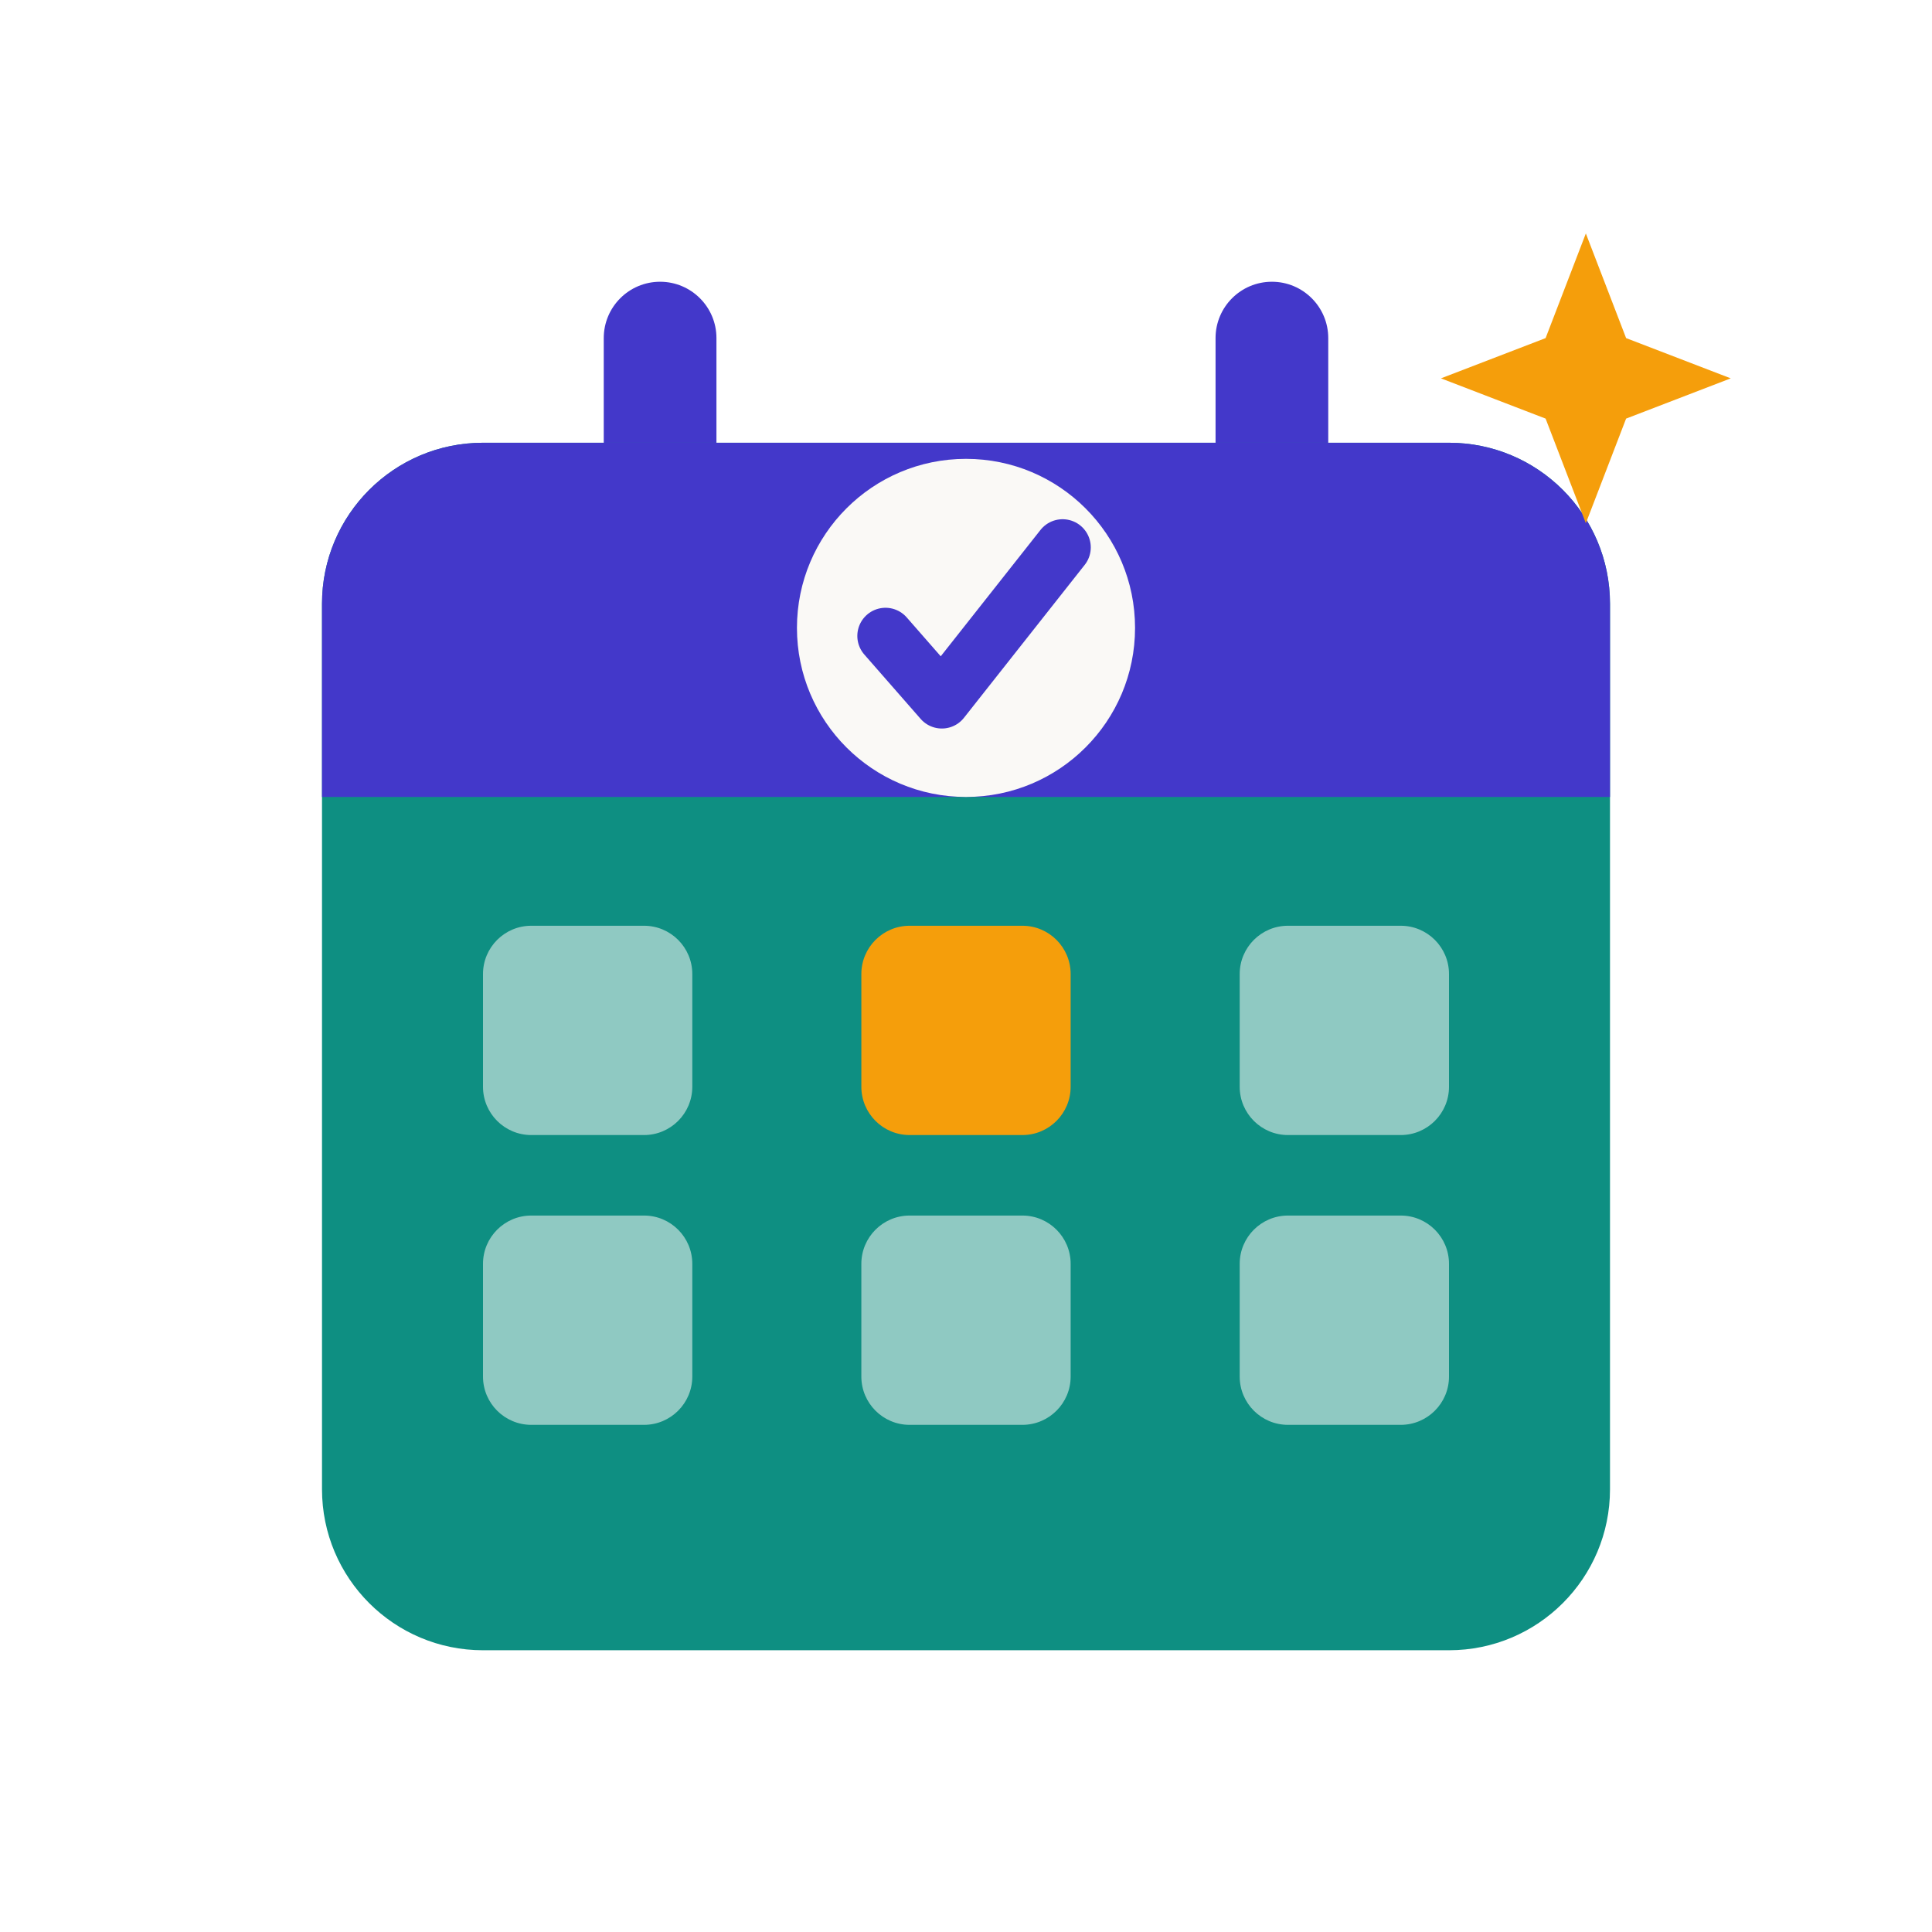
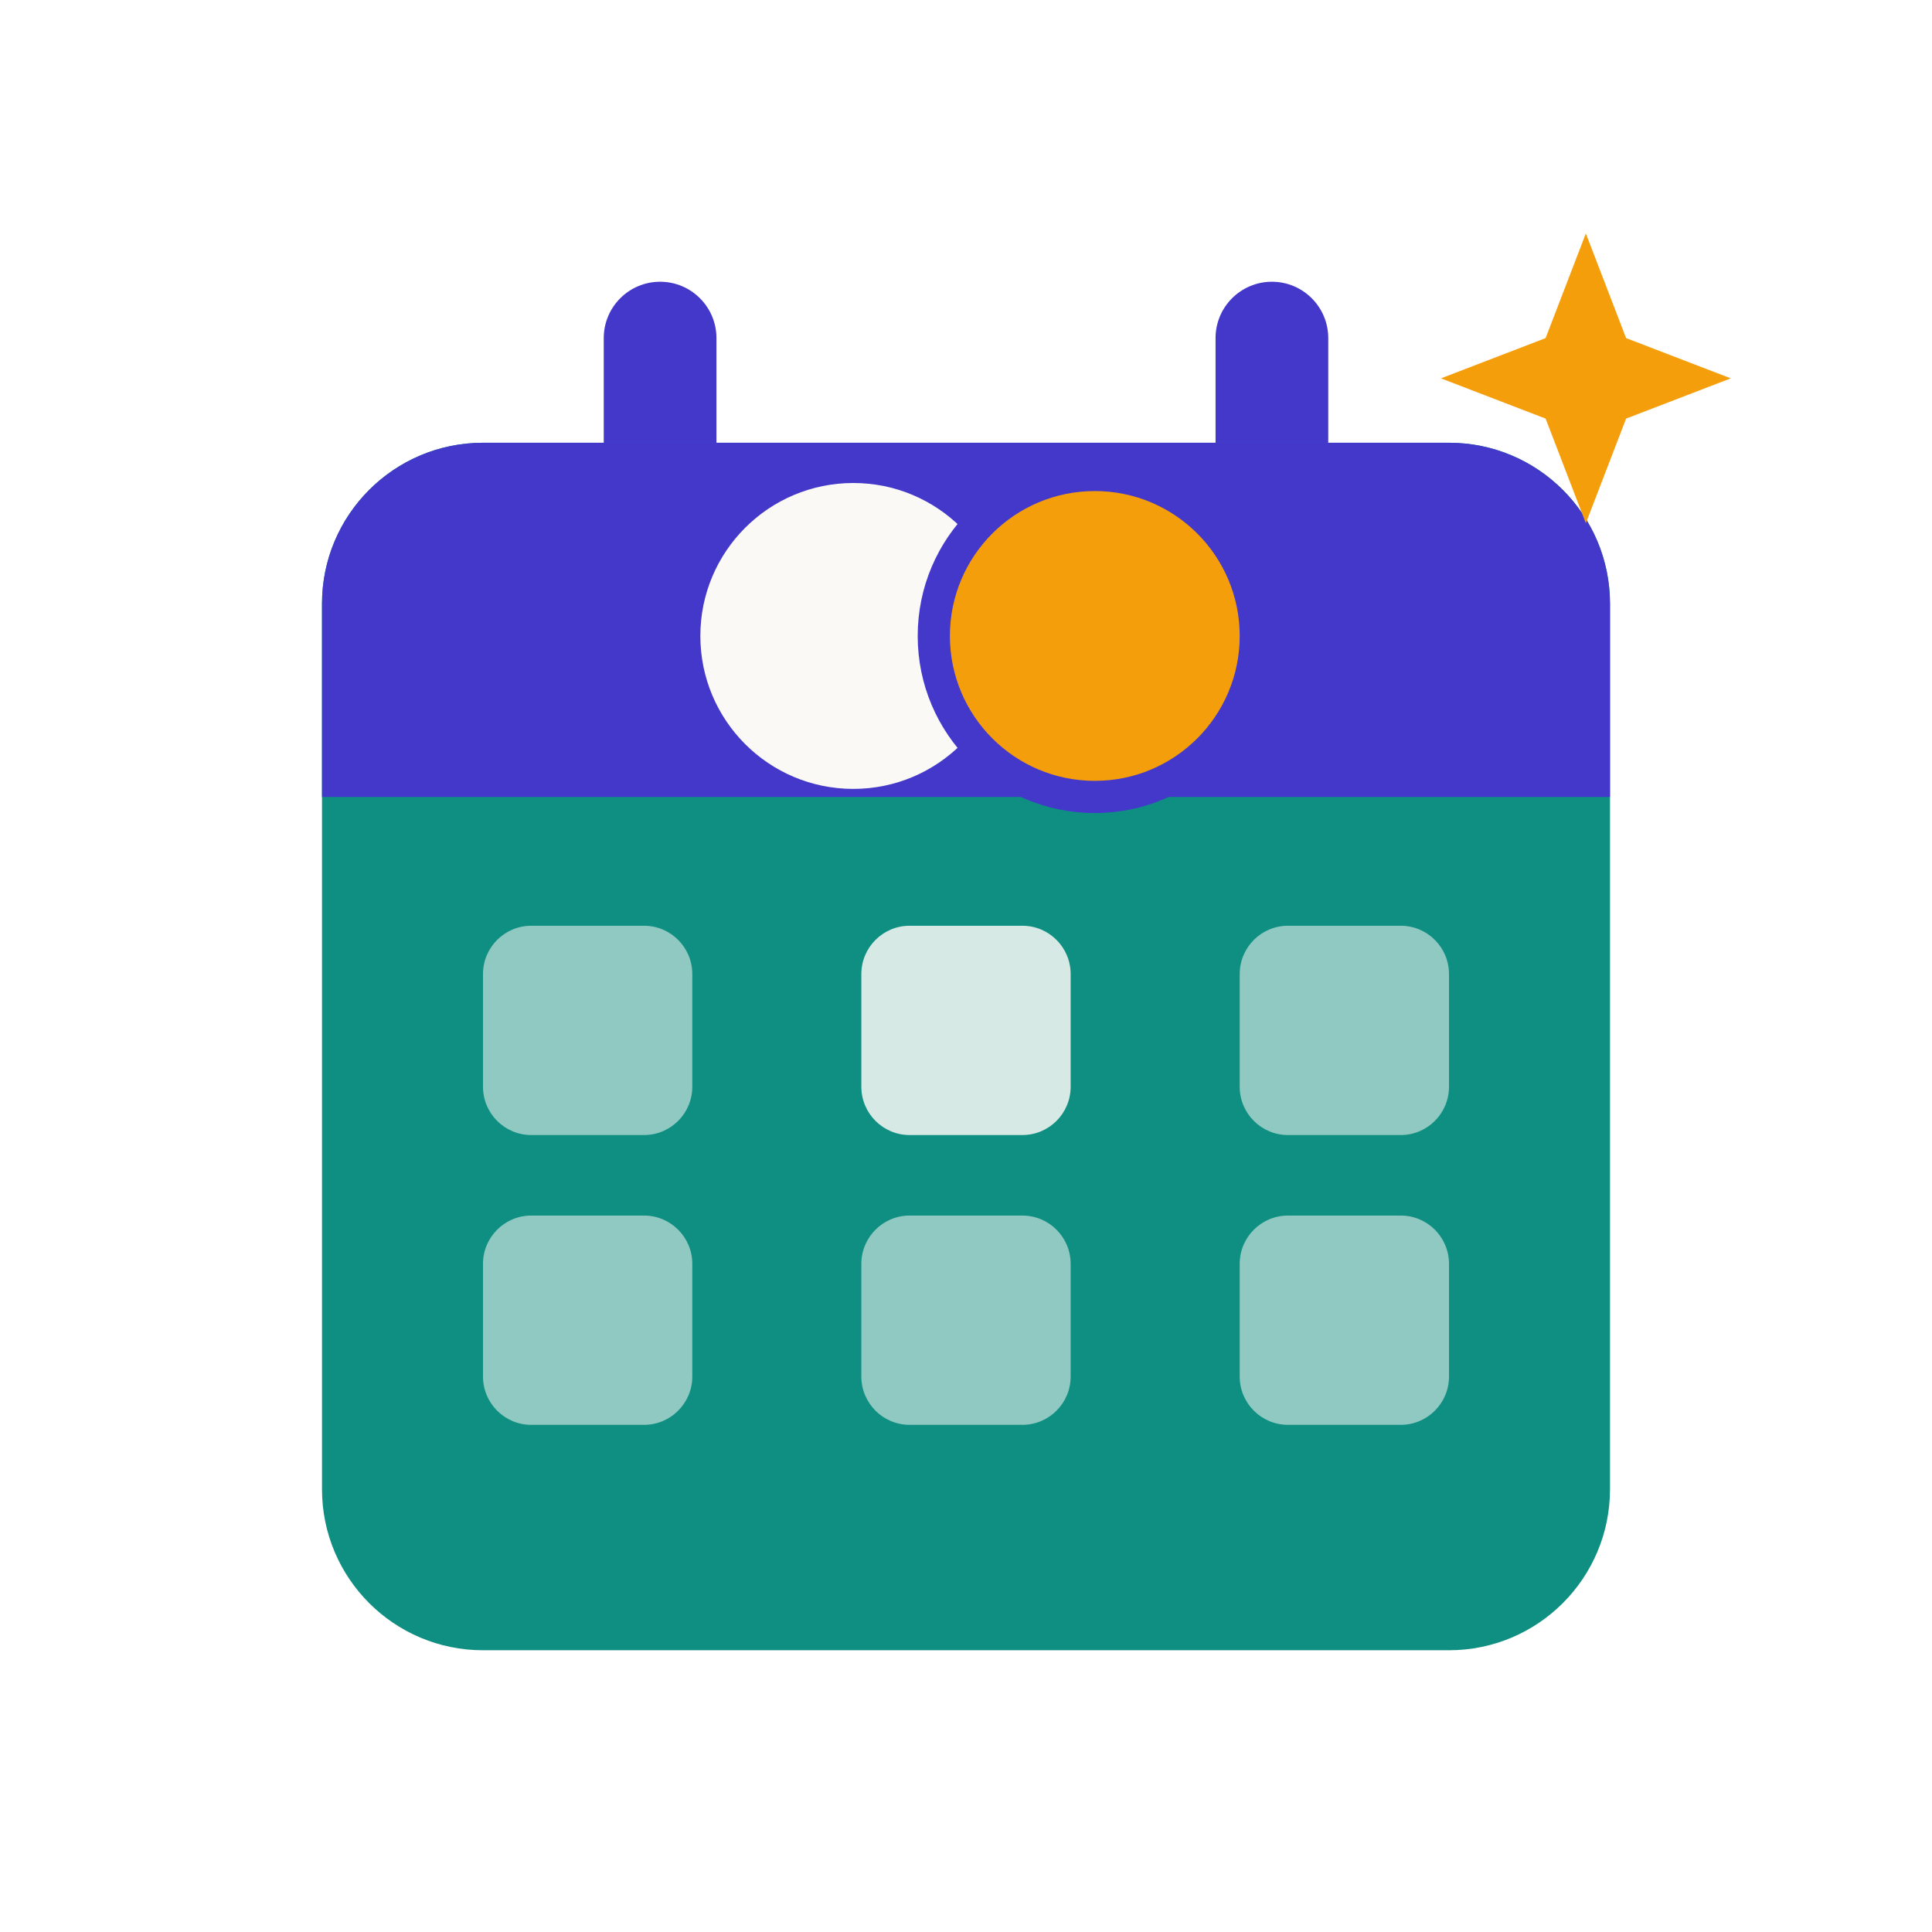
<svg xmlns="http://www.w3.org/2000/svg" viewBox="0 0 240 240" width="240" height="240">
  <rect x="75" y="35" width="14" height="34" rx="7" fill="#4338ca" />
  <rect x="151" y="35" width="14" height="34" rx="7" fill="#4338ca" />
  <rect x="40" y="55" width="160" height="150" rx="20" fill="#0e8f82" />
  <path d="M60,55 H180 A20,20 0 0 1 200,75 V99 H40 V75 A20,20 0 0 1 60,55 Z" fill="#4338ca" />
-   <circle cx="120" cy="78" r="21" fill="#faf9f6" />
-   <path d="M110,79 L117,87 L132,68" fill="none" stroke="#4338ca" stroke-width="7" stroke-linecap="round" stroke-linejoin="round" />
+   <circle cx="106" cy="79" r="19" fill="#faf9f6" />
+   <circle cx="136" cy="79" r="22" fill="#4338ca" />
+   <circle cx="136" cy="79" r="18" fill="#f59e0b" />
  <rect x="60" y="115" width="26" height="26" rx="6" fill="#faf9f6" opacity="0.55" />
-   <rect x="107" y="115" width="26" height="26" rx="6" fill="#f59e0b" />
+   <rect x="107" y="115" width="26" height="26" rx="6" fill="#faf9f6" opacity="0.85" />
  <rect x="154" y="115" width="26" height="26" rx="6" fill="#faf9f6" opacity="0.55" />
  <rect x="60" y="151" width="26" height="26" rx="6" fill="#faf9f6" opacity="0.55" />
  <rect x="107" y="151" width="26" height="26" rx="6" fill="#faf9f6" opacity="0.55" />
  <rect x="154" y="151" width="26" height="26" rx="6" fill="#faf9f6" opacity="0.55" />
  <path d="M197,29 L202,42 L215,47 L202,52 L197,65 L192,52 L179,47 L192,42 Z" fill="#f59e0b" />
</svg>
